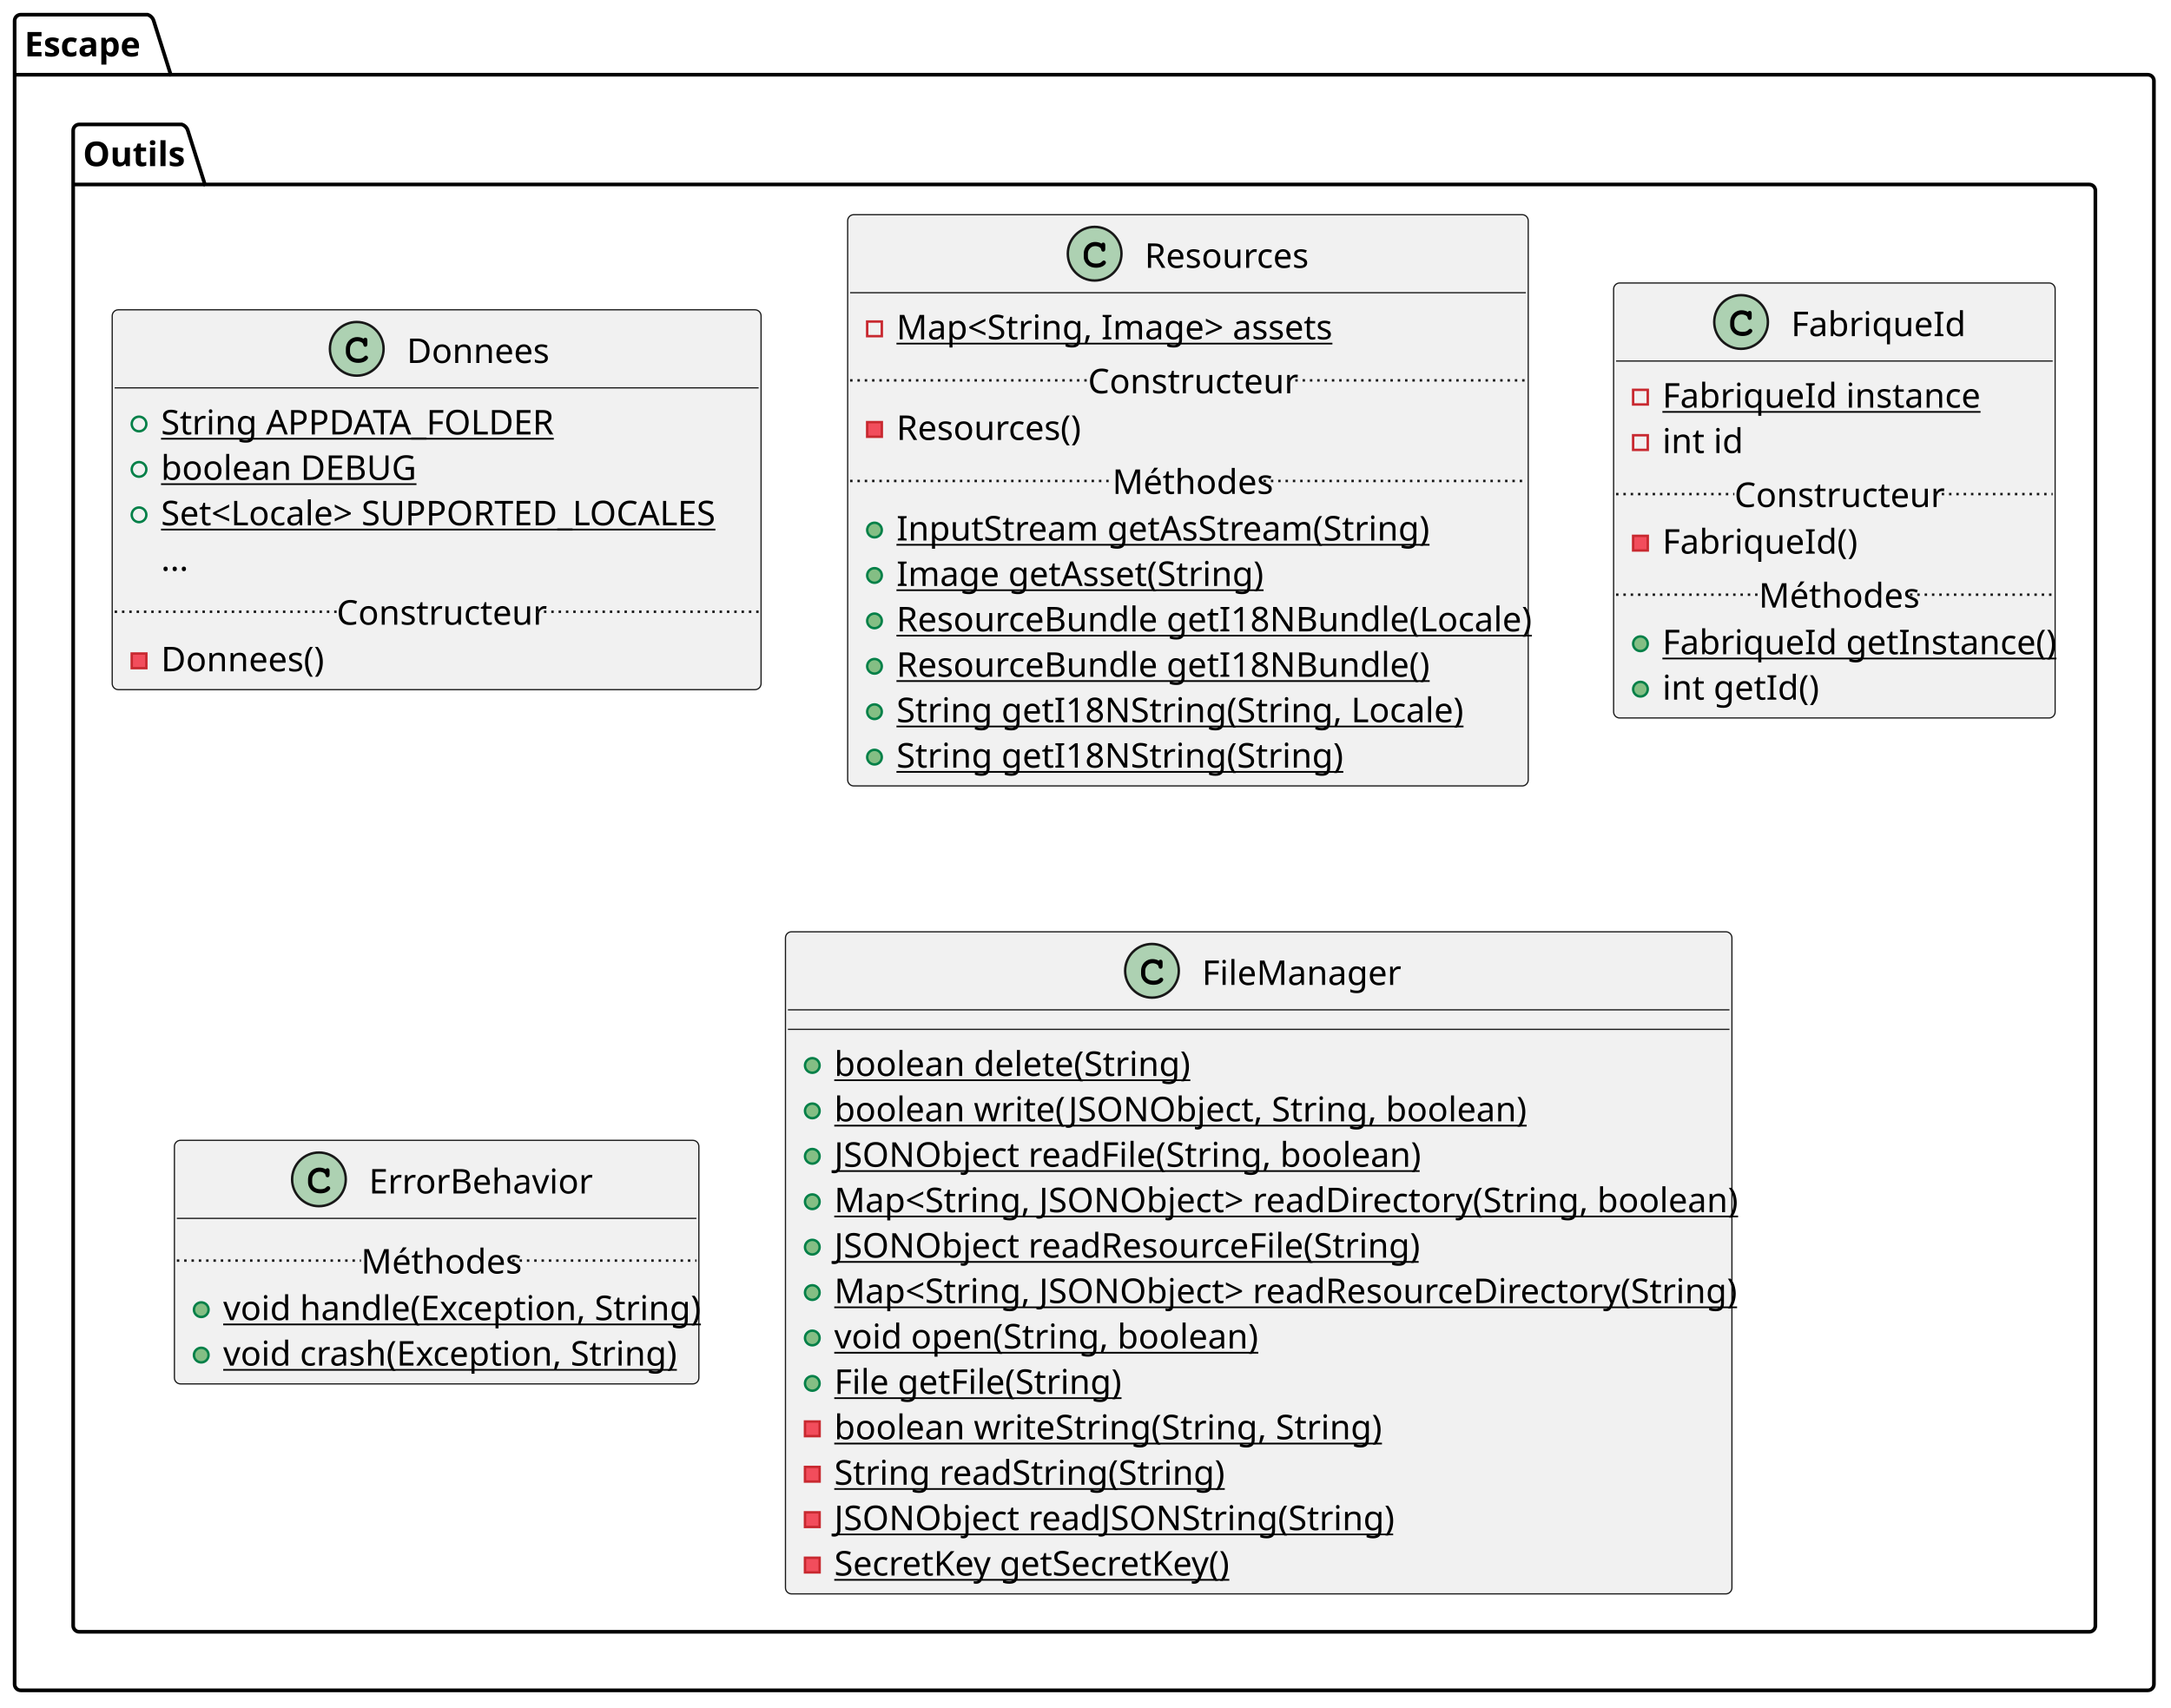
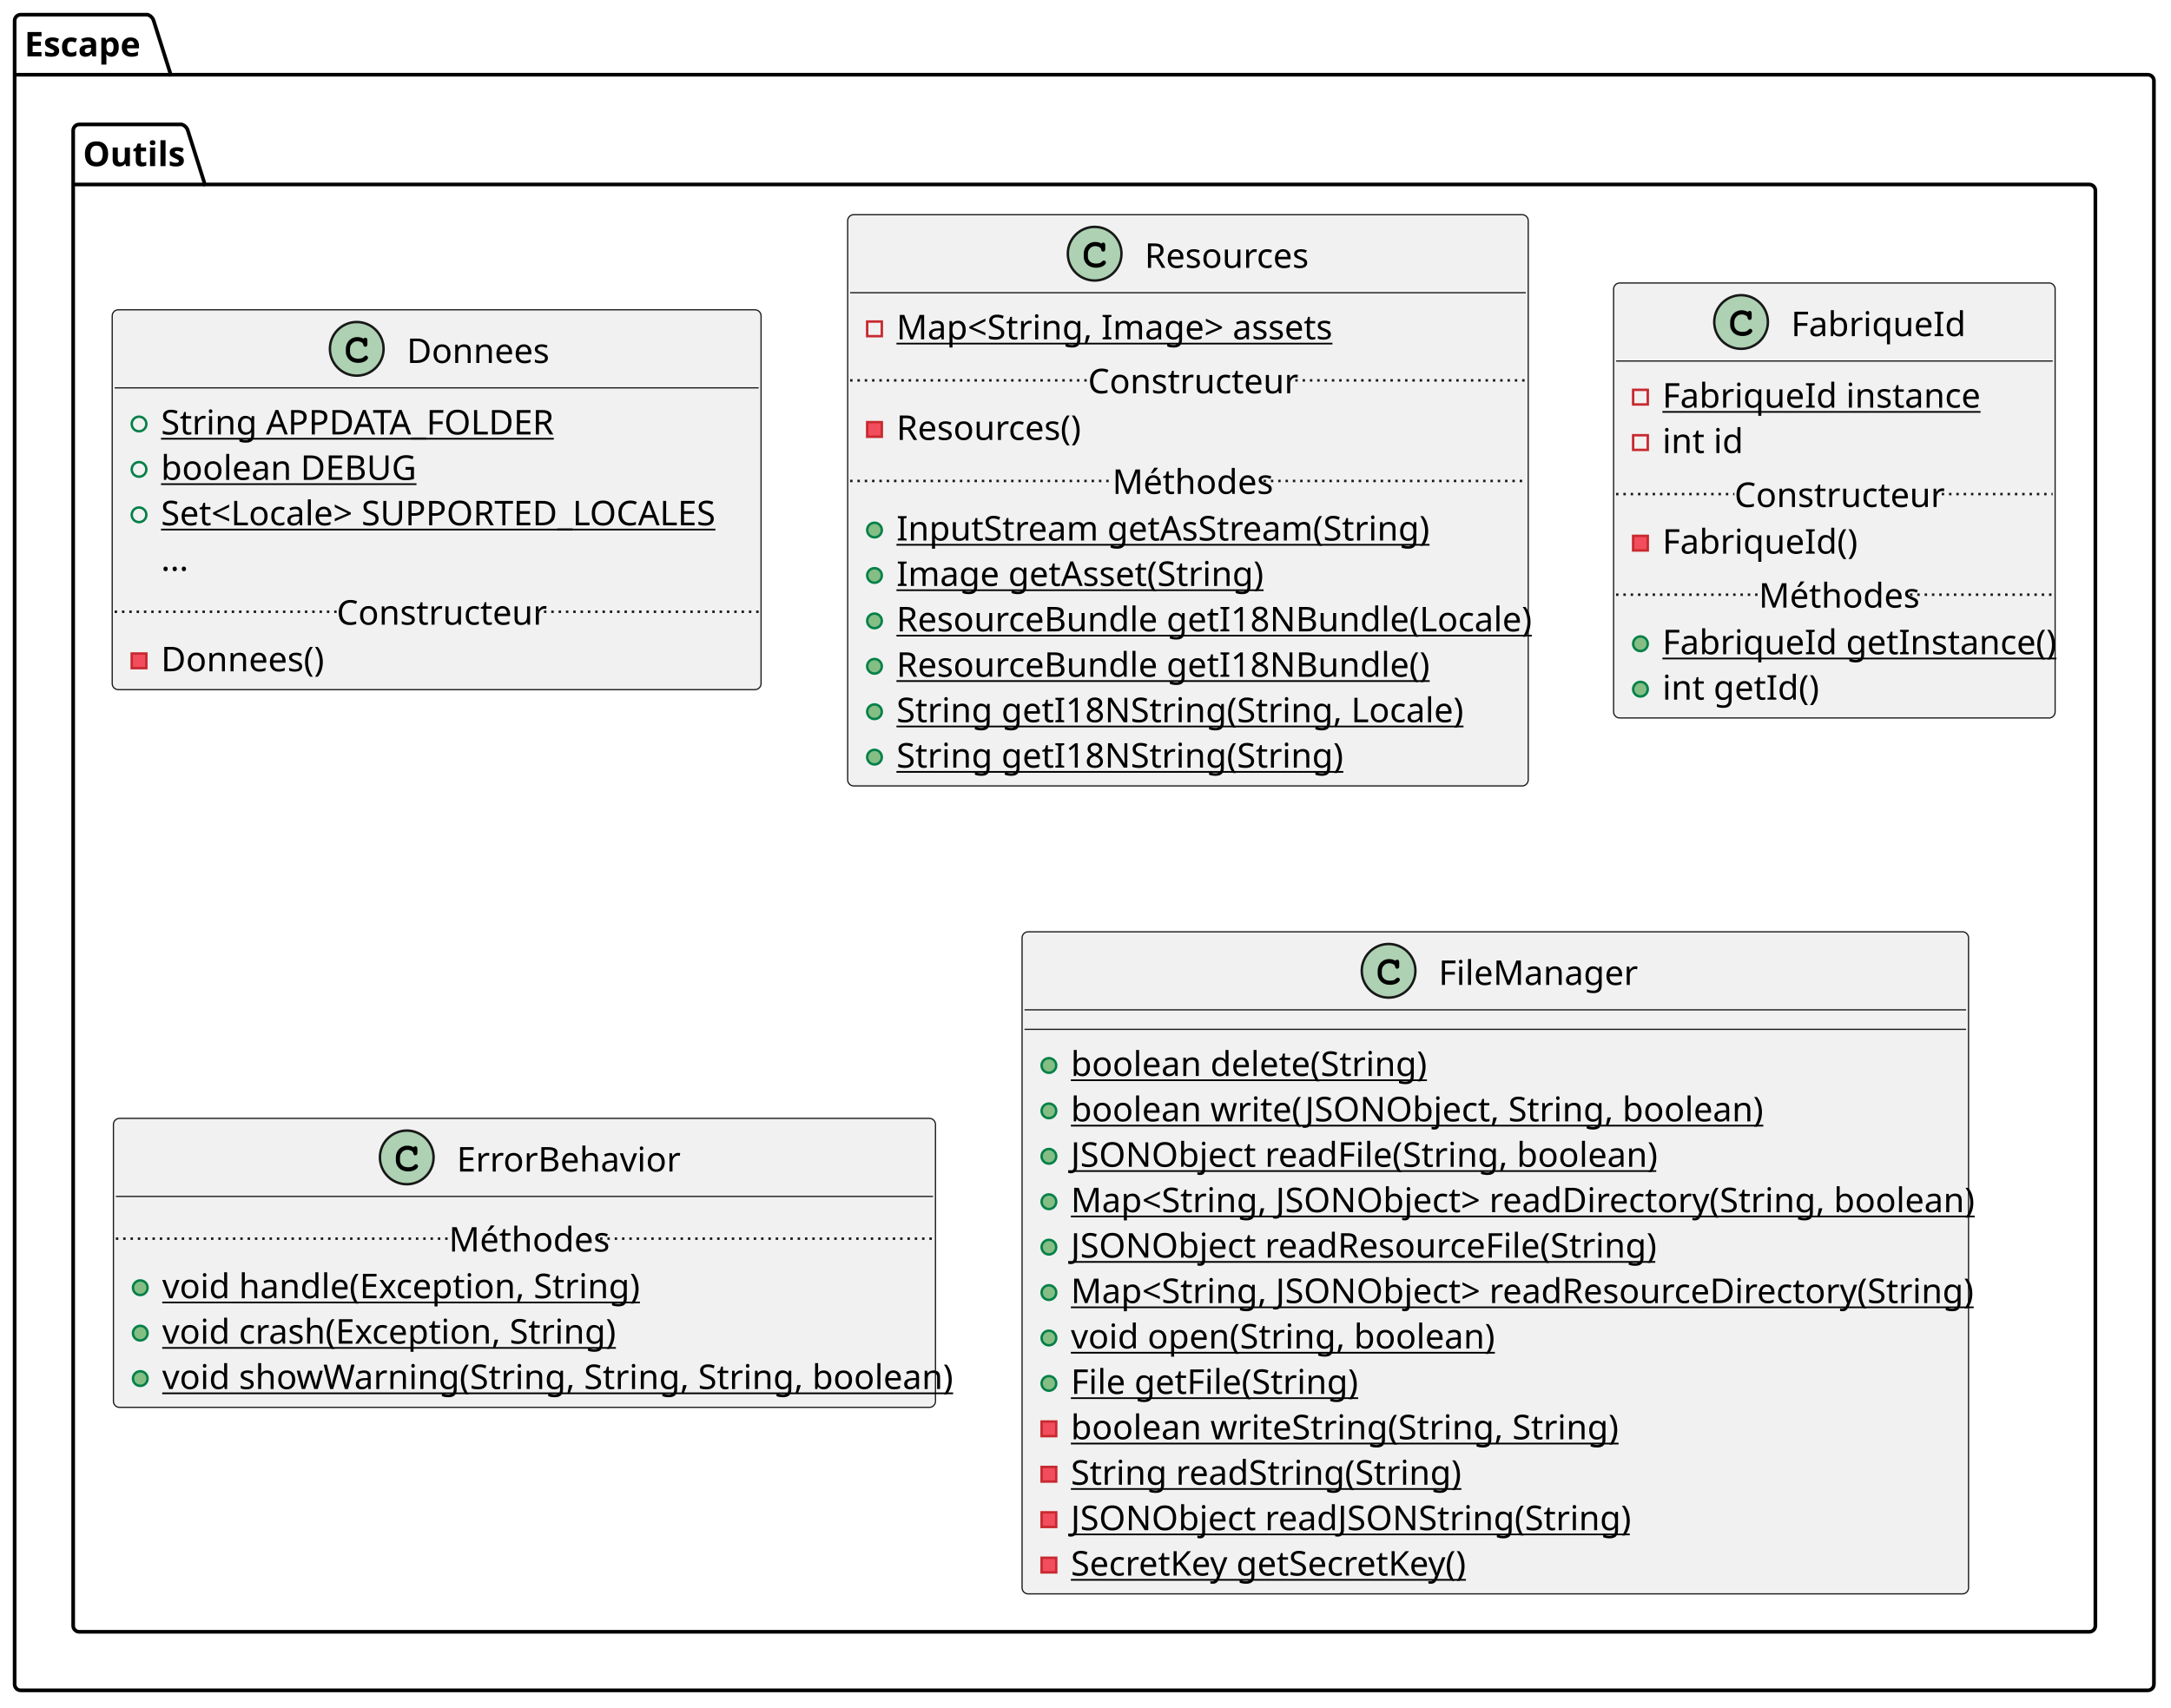
<svg xmlns="http://www.w3.org/2000/svg" contentStyleType="text/css" height="700px" preserveAspectRatio="none" style="width:890px;height:700px;background:#FFFFFF;" version="1.1" viewBox="0 0 890 700" width="890px" zoomAndPan="magnify">
  <defs />
  <g>
    <g id="cluster_Escape">
      <path d="M8.5,6.014 L60.5,6.014 A3.75,3.75 0 0 1 63,8.514 L70,30.635 L880.5,30.635 A2.5,2.5 0 0 1 883,33.135 L883,690.514 A2.5,2.5 0 0 1 880.5,693.014 L8.5,693.014 A2.5,2.5 0 0 1 6,690.514 L6,8.514 A2.5,2.5 0 0 1 8.5,6.014 " fill="none" style="stroke:#000000;stroke-width:1.5;" />
      <line style="stroke:#000000;stroke-width:1.5;" x1="6" x2="70" y1="30.635" y2="30.635" />
      <text fill="#000000" font-family="sans-serif" font-size="14" font-weight="bold" lengthAdjust="spacing" textLength="51" x="10" y="23.121">Escape</text>
    </g>
    <g id="cluster_Outils">
      <path d="M32.5,51.014 L74.5,51.014 A3.75,3.75 0 0 1 77,53.514 L84,75.635 L856.5,75.635 A2.5,2.5 0 0 1 859,78.135 L859,666.514 A2.5,2.5 0 0 1 856.5,669.014 L32.5,669.014 A2.5,2.5 0 0 1 30,666.514 L30,53.514 A2.5,2.5 0 0 1 32.5,51.014 " fill="none" style="stroke:#000000;stroke-width:1.5;" />
      <line style="stroke:#000000;stroke-width:1.5;" x1="30" x2="84" y1="75.635" y2="75.635" />
      <text fill="#000000" font-family="sans-serif" font-size="14" font-weight="bold" lengthAdjust="spacing" textLength="41" x="34" y="68.121">Outils</text>
    </g>
    <g id="elem_Donnees">
      <rect codeLine="3" fill="#F1F1F1" height="155.727" id="Donnees" rx="2.5" ry="2.5" style="stroke:#181818;stroke-width:0.5;" width="266" x="46" y="127.014" />
      <ellipse cx="146.25" cy="143.014" fill="#ADD1B2" rx="11" ry="11" style="stroke:#181818;stroke-width:1.0;" />
      <path d="M149.016,138.889 Q149.172,138.67 149.359,138.56 Q149.547,138.451 149.766,138.451 Q150.141,138.451 150.375,138.717 Q150.609,138.967 150.609,139.576 L150.609,141.029 Q150.609,141.639 150.375,141.904 Q150.141,142.17 149.766,142.17 Q149.422,142.17 149.219,141.967 Q149.016,141.779 148.906,141.264 Q148.859,140.904 148.672,140.717 Q148.344,140.342 147.734,140.123 Q147.125,139.904 146.5,139.904 Q145.734,139.904 145.094,140.232 Q144.469,140.56 143.969,141.31 Q143.484,142.06 143.484,143.092 L143.484,144.185 Q143.484,145.42 144.375,146.248 Q145.266,147.06 146.859,147.06 Q147.797,147.06 148.453,146.81 Q148.844,146.654 149.266,146.217 Q149.531,145.951 149.672,145.873 Q149.828,145.795 150.031,145.795 Q150.359,145.795 150.609,146.06 Q150.875,146.31 150.875,146.654 Q150.875,146.998 150.531,147.404 Q150.031,147.982 149.234,148.31 Q148.156,148.764 146.859,148.764 Q145.344,148.764 144.141,148.139 Q143.156,147.639 142.469,146.576 Q141.781,145.498 141.781,144.217 L141.781,143.06 Q141.781,141.732 142.391,140.592 Q143.016,139.435 144.109,138.826 Q145.203,138.201 146.438,138.201 Q147.172,138.201 147.812,138.373 Q148.469,138.529 149.016,138.889 Z " fill="#000000" />
      <text fill="#000000" font-family="sans-serif" font-size="14" lengthAdjust="spacing" textLength="57" x="166.75" y="148.81">Donnees</text>
      <line style="stroke:#181818;stroke-width:0.5;" x1="47" x2="311" y1="159.014" y2="159.014" />
      <ellipse cx="57" cy="173.824" fill="none" rx="3" ry="3" style="stroke:#038048;stroke-width:1.0;" />
      <text fill="#000000" font-family="sans-serif" font-size="14" lengthAdjust="spacing" text-decoration="underline" textLength="170" x="66" y="178.121">String APPDATA_FOLDER</text>
      <ellipse cx="57" cy="192.445" fill="none" rx="3" ry="3" style="stroke:#038048;stroke-width:1.0;" />
      <text fill="#000000" font-family="sans-serif" font-size="14" lengthAdjust="spacing" text-decoration="underline" textLength="103" x="66" y="196.742">boolean DEBUG</text>
      <ellipse cx="57" cy="211.066" fill="none" rx="3" ry="3" style="stroke:#038048;stroke-width:1.0;" />
      <text fill="#000000" font-family="sans-serif" font-size="14" lengthAdjust="spacing" text-decoration="underline" textLength="240" x="66" y="215.363">Set&lt;Locale&gt; SUPPORTED_LOCALES</text>
      <text fill="#000000" font-family="sans-serif" font-size="14" lengthAdjust="spacing" textLength="12" x="66" y="233.984">...</text>
      <rect fill="#F24D5C" height="6" style="stroke:#C82930;stroke-width:1.0;" width="6" x="54" y="267.93" />
      <text fill="#000000" font-family="sans-serif" font-size="14" lengthAdjust="spacing" textLength="67" x="66" y="275.227">Donnees()</text>
      <line style="stroke:#181818;stroke-width:1.0;stroke-dasharray:1.0,2.0;" x1="47" x2="138" y1="250.809" y2="250.809" />
      <text fill="#000000" font-family="sans-serif" font-size="14" lengthAdjust="spacing" textLength="82" x="138" y="256.106">Constructeur</text>
      <line style="stroke:#181818;stroke-width:1.0;stroke-dasharray:1.0,2.0;" x1="220" x2="311" y1="250.809" y2="250.809" />
    </g>
    <g id="elem_Resources">
      <rect codeLine="12" fill="#F1F1F1" height="234.211" id="Resources" rx="2.5" ry="2.5" style="stroke:#181818;stroke-width:0.5;" width="279" x="347.5" y="88.014" />
      <ellipse cx="448.75" cy="104.014" fill="#ADD1B2" rx="11" ry="11" style="stroke:#181818;stroke-width:1.0;" />
      <path d="M451.516,99.889 Q451.672,99.67 451.859,99.561 Q452.047,99.451 452.266,99.451 Q452.641,99.451 452.875,99.717 Q453.109,99.967 453.109,100.576 L453.109,102.029 Q453.109,102.639 452.875,102.904 Q452.641,103.17 452.266,103.17 Q451.922,103.17 451.719,102.967 Q451.516,102.779 451.406,102.264 Q451.359,101.904 451.172,101.717 Q450.844,101.342 450.234,101.123 Q449.625,100.904 449,100.904 Q448.234,100.904 447.594,101.232 Q446.969,101.561 446.469,102.311 Q445.984,103.061 445.984,104.092 L445.984,105.186 Q445.984,106.42 446.875,107.248 Q447.766,108.061 449.359,108.061 Q450.297,108.061 450.953,107.811 Q451.344,107.654 451.766,107.217 Q452.031,106.951 452.172,106.873 Q452.328,106.795 452.531,106.795 Q452.859,106.795 453.109,107.061 Q453.375,107.311 453.375,107.654 Q453.375,107.998 453.031,108.404 Q452.531,108.982 451.734,109.311 Q450.656,109.764 449.359,109.764 Q447.844,109.764 446.641,109.139 Q445.656,108.639 444.969,107.576 Q444.281,106.498 444.281,105.217 L444.281,104.061 Q444.281,102.732 444.891,101.592 Q445.516,100.436 446.609,99.826 Q447.703,99.201 448.938,99.201 Q449.672,99.201 450.312,99.373 Q450.969,99.529 451.516,99.889 Z " fill="#000000" />
      <text fill="#000000" font-family="sans-serif" font-size="14" lengthAdjust="spacing" textLength="68" x="469.25" y="109.811">Resources</text>
      <line style="stroke:#181818;stroke-width:0.5;" x1="348.5" x2="625.5" y1="120.014" y2="120.014" />
      <rect fill="none" height="6" style="stroke:#C82930;stroke-width:1.0;" width="6" x="355.5" y="131.824" />
      <text fill="#000000" font-family="sans-serif" font-size="14" lengthAdjust="spacing" text-decoration="underline" textLength="171" x="367.5" y="139.121">Map&lt;String, Image&gt; assets</text>
      <rect fill="#F24D5C" height="6" style="stroke:#C82930;stroke-width:1.0;" width="6" x="355.5" y="173.066" />
      <text fill="#000000" font-family="sans-serif" font-size="14" lengthAdjust="spacing" textLength="78" x="367.5" y="180.363">Resources()</text>
      <line style="stroke:#181818;stroke-width:1.0;stroke-dasharray:1.0,2.0;" x1="348.5" x2="446" y1="155.945" y2="155.945" />
      <text fill="#000000" font-family="sans-serif" font-size="14" lengthAdjust="spacing" textLength="82" x="446" y="161.242">Constructeur</text>
      <line style="stroke:#181818;stroke-width:1.0;stroke-dasharray:1.0,2.0;" x1="528" x2="625.5" y1="155.945" y2="155.945" />
      <ellipse cx="358.5" cy="217.309" fill="#84BE84" rx="3" ry="3" style="stroke:#038048;stroke-width:1.0;" />
      <text fill="#000000" font-family="sans-serif" font-size="14" lengthAdjust="spacing" text-decoration="underline" textLength="208" x="367.5" y="221.606">InputStream getAsStream(String)</text>
      <ellipse cx="358.5" cy="235.93" fill="#84BE84" rx="3" ry="3" style="stroke:#038048;stroke-width:1.0;" />
      <text fill="#000000" font-family="sans-serif" font-size="14" lengthAdjust="spacing" text-decoration="underline" textLength="144" x="367.5" y="240.227">Image getAsset(String)</text>
      <ellipse cx="358.5" cy="254.551" fill="#84BE84" rx="3" ry="3" style="stroke:#038048;stroke-width:1.0;" />
      <text fill="#000000" font-family="sans-serif" font-size="14" lengthAdjust="spacing" text-decoration="underline" textLength="253" x="367.5" y="258.848">ResourceBundle getI18NBundle(Locale)</text>
      <ellipse cx="358.5" cy="273.172" fill="#84BE84" rx="3" ry="3" style="stroke:#038048;stroke-width:1.0;" />
      <text fill="#000000" font-family="sans-serif" font-size="14" lengthAdjust="spacing" text-decoration="underline" textLength="211" x="367.5" y="277.469">ResourceBundle getI18NBundle()</text>
      <ellipse cx="358.5" cy="291.793" fill="#84BE84" rx="3" ry="3" style="stroke:#038048;stroke-width:1.0;" />
      <text fill="#000000" font-family="sans-serif" font-size="14" lengthAdjust="spacing" text-decoration="underline" textLength="223" x="367.5" y="296.09">String getI18NString(String, Locale)</text>
      <ellipse cx="358.5" cy="310.414" fill="#84BE84" rx="3" ry="3" style="stroke:#038048;stroke-width:1.0;" />
      <text fill="#000000" font-family="sans-serif" font-size="14" lengthAdjust="spacing" text-decoration="underline" textLength="173" x="367.5" y="314.711">String getI18NString(String)</text>
      <line style="stroke:#181818;stroke-width:1.0;stroke-dasharray:1.0,2.0;" x1="348.5" x2="456" y1="197.188" y2="197.188" />
      <text fill="#000000" font-family="sans-serif" font-size="14" lengthAdjust="spacing" textLength="62" x="456" y="202.484">Méthodes</text>
      <line style="stroke:#181818;stroke-width:1.0;stroke-dasharray:1.0,2.0;" x1="518" x2="625.5" y1="197.188" y2="197.188" />
    </g>
    <g id="elem_FabriqueId">
      <rect codeLine="25" fill="#F1F1F1" height="178.348" id="FabriqueId" rx="2.5" ry="2.5" style="stroke:#181818;stroke-width:0.5;" width="181" x="661.5" y="116.014" />
      <ellipse cx="713.75" cy="132.014" fill="#ADD1B2" rx="11" ry="11" style="stroke:#181818;stroke-width:1.0;" />
      <path d="M716.516,127.889 Q716.672,127.67 716.859,127.561 Q717.047,127.451 717.266,127.451 Q717.641,127.451 717.875,127.717 Q718.109,127.967 718.109,128.576 L718.109,130.029 Q718.109,130.639 717.875,130.904 Q717.641,131.17 717.266,131.17 Q716.922,131.17 716.719,130.967 Q716.516,130.779 716.406,130.264 Q716.359,129.904 716.172,129.717 Q715.844,129.342 715.234,129.123 Q714.625,128.904 714,128.904 Q713.234,128.904 712.594,129.232 Q711.969,129.56 711.469,130.31 Q710.984,131.06 710.984,132.092 L710.984,133.185 Q710.984,134.42 711.875,135.248 Q712.766,136.06 714.359,136.06 Q715.297,136.06 715.953,135.81 Q716.344,135.654 716.766,135.217 Q717.031,134.951 717.172,134.873 Q717.328,134.795 717.531,134.795 Q717.859,134.795 718.109,135.06 Q718.375,135.31 718.375,135.654 Q718.375,135.998 718.031,136.404 Q717.531,136.982 716.734,137.31 Q715.656,137.764 714.359,137.764 Q712.844,137.764 711.641,137.139 Q710.656,136.639 709.969,135.576 Q709.281,134.498 709.281,133.217 L709.281,132.06 Q709.281,130.732 709.891,129.592 Q710.516,128.435 711.609,127.826 Q712.703,127.201 713.938,127.201 Q714.672,127.201 715.312,127.373 Q715.969,127.529 716.516,127.889 Z " fill="#000000" />
      <text fill="#000000" font-family="sans-serif" font-size="14" lengthAdjust="spacing" textLength="68" x="734.25" y="137.81">FabriqueId</text>
      <line style="stroke:#181818;stroke-width:0.5;" x1="662.5" x2="841.5" y1="148.014" y2="148.014" />
      <rect fill="none" height="6" style="stroke:#C82930;stroke-width:1.0;" width="6" x="669.5" y="159.824" />
      <text fill="#000000" font-family="sans-serif" font-size="14" lengthAdjust="spacing" text-decoration="underline" textLength="125" x="681.5" y="167.121">FabriqueId instance</text>
      <rect fill="none" height="6" style="stroke:#C82930;stroke-width:1.0;" width="6" x="669.5" y="178.445" />
      <text fill="#000000" font-family="sans-serif" font-size="14" lengthAdjust="spacing" textLength="30" x="681.5" y="185.742">int id</text>
      <rect fill="#F24D5C" height="6" style="stroke:#C82930;stroke-width:1.0;" width="6" x="669.5" y="219.688" />
      <text fill="#000000" font-family="sans-serif" font-size="14" lengthAdjust="spacing" textLength="78" x="681.5" y="226.984">FabriqueId()</text>
      <line style="stroke:#181818;stroke-width:1.0;stroke-dasharray:1.0,2.0;" x1="662.5" x2="711" y1="202.566" y2="202.566" />
      <text fill="#000000" font-family="sans-serif" font-size="14" lengthAdjust="spacing" textLength="82" x="711" y="207.863">Constructeur</text>
      <line style="stroke:#181818;stroke-width:1.0;stroke-dasharray:1.0,2.0;" x1="793" x2="841.5" y1="202.566" y2="202.566" />
      <ellipse cx="672.5" cy="263.93" fill="#84BE84" rx="3" ry="3" style="stroke:#038048;stroke-width:1.0;" />
      <text fill="#000000" font-family="sans-serif" font-size="14" lengthAdjust="spacing" text-decoration="underline" textLength="155" x="681.5" y="268.227">FabriqueId getInstance()</text>
      <ellipse cx="672.5" cy="282.551" fill="#84BE84" rx="3" ry="3" style="stroke:#038048;stroke-width:1.0;" />
      <text fill="#000000" font-family="sans-serif" font-size="14" lengthAdjust="spacing" textLength="60" x="681.5" y="286.848">int getId()</text>
      <line style="stroke:#181818;stroke-width:1.0;stroke-dasharray:1.0,2.0;" x1="662.5" x2="721" y1="243.809" y2="243.809" />
      <text fill="#000000" font-family="sans-serif" font-size="14" lengthAdjust="spacing" textLength="62" x="721" y="249.106">Méthodes</text>
      <line style="stroke:#181818;stroke-width:1.0;stroke-dasharray:1.0,2.0;" x1="783" x2="841.5" y1="243.809" y2="243.809" />
    </g>
    <g id="elem_ErrorBehavior">
-       <rect codeLine="36" fill="#F1F1F1" height="99.863" id="ErrorBehavior" rx="2.5" ry="2.5" style="stroke:#181818;stroke-width:0.5;" width="215" x="71.5" y="467.514" />
-       <ellipse cx="130.75" cy="483.514" fill="#ADD1B2" rx="11" ry="11" style="stroke:#181818;stroke-width:1.0;" />
-       <path d="M133.516,479.389 Q133.672,479.17 133.859,479.06 Q134.047,478.951 134.266,478.951 Q134.641,478.951 134.875,479.217 Q135.109,479.467 135.109,480.076 L135.109,481.529 Q135.109,482.139 134.875,482.404 Q134.641,482.67 134.266,482.67 Q133.922,482.67 133.719,482.467 Q133.516,482.279 133.406,481.764 Q133.359,481.404 133.172,481.217 Q132.844,480.842 132.234,480.623 Q131.625,480.404 131,480.404 Q130.234,480.404 129.594,480.732 Q128.969,481.06 128.469,481.81 Q127.984,482.56 127.984,483.592 L127.984,484.685 Q127.984,485.92 128.875,486.748 Q129.766,487.56 131.359,487.56 Q132.297,487.56 132.953,487.31 Q133.344,487.154 133.766,486.717 Q134.031,486.451 134.172,486.373 Q134.328,486.295 134.531,486.295 Q134.859,486.295 135.109,486.56 Q135.375,486.81 135.375,487.154 Q135.375,487.498 135.031,487.904 Q134.531,488.482 133.734,488.81 Q132.656,489.264 131.359,489.264 Q129.844,489.264 128.641,488.639 Q127.656,488.139 126.969,487.076 Q126.281,485.998 126.281,484.717 L126.281,483.56 Q126.281,482.232 126.891,481.092 Q127.516,479.935 128.609,479.326 Q129.703,478.701 130.938,478.701 Q131.672,478.701 132.312,478.873 Q132.969,479.029 133.516,479.389 Z " fill="#000000" />
-       <text fill="#000000" font-family="sans-serif" font-size="14" lengthAdjust="spacing" textLength="88" x="151.25" y="489.31">ErrorBehavior</text>
-       <line style="stroke:#181818;stroke-width:0.5;" x1="72.5" x2="285.5" y1="499.514" y2="499.514" />
-       <ellipse cx="82.5" cy="536.945" fill="#84BE84" rx="3" ry="3" style="stroke:#038048;stroke-width:1.0;" />
-       <text fill="#000000" font-family="sans-serif" font-size="14" lengthAdjust="spacing" text-decoration="underline" textLength="189" x="91.5" y="541.242">void handle(Exception, String)</text>
-       <ellipse cx="82.5" cy="555.566" fill="#84BE84" rx="3" ry="3" style="stroke:#038048;stroke-width:1.0;" />
-       <text fill="#000000" font-family="sans-serif" font-size="14" lengthAdjust="spacing" text-decoration="underline" textLength="181" x="91.5" y="559.863">void crash(Exception, String)</text>
-       <line style="stroke:#181818;stroke-width:1.0;stroke-dasharray:1.0,2.0;" x1="72.5" x2="148" y1="516.824" y2="516.824" />
-       <text fill="#000000" font-family="sans-serif" font-size="14" lengthAdjust="spacing" textLength="62" x="148" y="522.121">Méthodes</text>
-       <line style="stroke:#181818;stroke-width:1.0;stroke-dasharray:1.0,2.0;" x1="210" x2="285.5" y1="516.824" y2="516.824" />
+       <rect codeLine="35" fill="#F1F1F1" height="118.484" id="ErrorBehavior" rx="2.5" ry="2.5" style="stroke:#181818;stroke-width:0.5;" width="337" x="46.5" y="458.514" />
+       <ellipse cx="166.75" cy="474.514" fill="#ADD1B2" rx="11" ry="11" style="stroke:#181818;stroke-width:1.0;" />
+       <path d="M169.516,470.389 Q169.672,470.17 169.859,470.06 Q170.047,469.951 170.266,469.951 Q170.641,469.951 170.875,470.217 Q171.109,470.467 171.109,471.076 L171.109,472.529 Q171.109,473.139 170.875,473.404 Q170.641,473.67 170.266,473.67 Q169.922,473.67 169.719,473.467 Q169.516,473.279 169.406,472.764 Q169.359,472.404 169.172,472.217 Q168.844,471.842 168.234,471.623 Q167.625,471.404 167,471.404 Q166.234,471.404 165.594,471.732 Q164.969,472.06 164.469,472.81 Q163.984,473.56 163.984,474.592 L163.984,475.685 Q163.984,476.92 164.875,477.748 Q165.766,478.56 167.359,478.56 Q168.297,478.56 168.953,478.31 Q169.344,478.154 169.766,477.717 Q170.031,477.451 170.172,477.373 Q170.328,477.295 170.531,477.295 Q170.859,477.295 171.109,477.56 Q171.375,477.81 171.375,478.154 Q171.375,478.498 171.031,478.904 Q170.531,479.482 169.734,479.81 Q168.656,480.264 167.359,480.264 Q165.844,480.264 164.641,479.639 Q163.656,479.139 162.969,478.076 Q162.281,476.998 162.281,475.717 L162.281,474.56 Q162.281,473.232 162.891,472.092 Q163.516,470.935 164.609,470.326 Q165.703,469.701 166.938,469.701 Q167.672,469.701 168.312,469.873 Q168.969,470.029 169.516,470.389 Z " fill="#000000" />
+       <text fill="#000000" font-family="sans-serif" font-size="14" lengthAdjust="spacing" textLength="88" x="187.25" y="480.31">ErrorBehavior</text>
+       <line style="stroke:#181818;stroke-width:0.5;" x1="47.5" x2="382.5" y1="490.514" y2="490.514" />
+       <ellipse cx="57.5" cy="527.945" fill="#84BE84" rx="3" ry="3" style="stroke:#038048;stroke-width:1.0;" />
+       <text fill="#000000" font-family="sans-serif" font-size="14" lengthAdjust="spacing" text-decoration="underline" textLength="189" x="66.5" y="532.242">void handle(Exception, String)</text>
+       <ellipse cx="57.5" cy="546.566" fill="#84BE84" rx="3" ry="3" style="stroke:#038048;stroke-width:1.0;" />
+       <text fill="#000000" font-family="sans-serif" font-size="14" lengthAdjust="spacing" text-decoration="underline" textLength="181" x="66.5" y="550.863">void crash(Exception, String)</text>
+       <ellipse cx="57.5" cy="565.188" fill="#84BE84" rx="3" ry="3" style="stroke:#038048;stroke-width:1.0;" />
+       <text fill="#000000" font-family="sans-serif" font-size="14" lengthAdjust="spacing" text-decoration="underline" textLength="311" x="66.5" y="569.484">void showWarning(String, String, String, boolean)</text>
+       <line style="stroke:#181818;stroke-width:1.0;stroke-dasharray:1.0,2.0;" x1="47.5" x2="184" y1="507.824" y2="507.824" />
+       <text fill="#000000" font-family="sans-serif" font-size="14" lengthAdjust="spacing" textLength="62" x="184" y="513.121">Méthodes</text>
+       <line style="stroke:#181818;stroke-width:1.0;stroke-dasharray:1.0,2.0;" x1="246" x2="382.5" y1="507.824" y2="507.824" />
    </g>
    <g id="elem_FileManager">
-       <rect codeLine="42" fill="#F1F1F1" height="271.453" id="FileManager" rx="2.5" ry="2.5" style="stroke:#181818;stroke-width:0.5;" width="388" x="322" y="382.014" />
-       <ellipse cx="472.25" cy="398.014" fill="#ADD1B2" rx="11" ry="11" style="stroke:#181818;stroke-width:1.0;" />
-       <path d="M475.016,393.889 Q475.172,393.67 475.359,393.56 Q475.547,393.451 475.766,393.451 Q476.141,393.451 476.375,393.717 Q476.609,393.967 476.609,394.576 L476.609,396.029 Q476.609,396.639 476.375,396.904 Q476.141,397.17 475.766,397.17 Q475.422,397.17 475.219,396.967 Q475.016,396.779 474.906,396.264 Q474.859,395.904 474.672,395.717 Q474.344,395.342 473.734,395.123 Q473.125,394.904 472.5,394.904 Q471.734,394.904 471.094,395.232 Q470.469,395.56 469.969,396.31 Q469.484,397.06 469.484,398.092 L469.484,399.185 Q469.484,400.42 470.375,401.248 Q471.266,402.06 472.859,402.06 Q473.797,402.06 474.453,401.81 Q474.844,401.654 475.266,401.217 Q475.531,400.951 475.672,400.873 Q475.828,400.795 476.031,400.795 Q476.359,400.795 476.609,401.06 Q476.875,401.31 476.875,401.654 Q476.875,401.998 476.531,402.404 Q476.031,402.982 475.234,403.31 Q474.156,403.764 472.859,403.764 Q471.344,403.764 470.141,403.139 Q469.156,402.639 468.469,401.576 Q467.781,400.498 467.781,399.217 L467.781,398.06 Q467.781,396.732 468.391,395.592 Q469.016,394.435 470.109,393.826 Q471.203,393.201 472.438,393.201 Q473.172,393.201 473.812,393.373 Q474.469,393.529 475.016,393.889 Z " fill="#000000" />
-       <text fill="#000000" font-family="sans-serif" font-size="14" lengthAdjust="spacing" textLength="79" x="492.75" y="403.81">FileManager</text>
-       <line style="stroke:#181818;stroke-width:0.5;" x1="323" x2="709" y1="414.014" y2="414.014" />
-       <line style="stroke:#181818;stroke-width:0.5;" x1="323" x2="709" y1="422.014" y2="422.014" />
-       <ellipse cx="333" cy="436.824" fill="#84BE84" rx="3" ry="3" style="stroke:#038048;stroke-width:1.0;" />
-       <text fill="#000000" font-family="sans-serif" font-size="14" lengthAdjust="spacing" text-decoration="underline" textLength="141" x="342" y="441.121">boolean delete(String)</text>
-       <ellipse cx="333" cy="455.445" fill="#84BE84" rx="3" ry="3" style="stroke:#038048;stroke-width:1.0;" />
-       <text fill="#000000" font-family="sans-serif" font-size="14" lengthAdjust="spacing" text-decoration="underline" textLength="274" x="342" y="459.742">boolean write(JSONObject, String, boolean)</text>
-       <ellipse cx="333" cy="474.066" fill="#84BE84" rx="3" ry="3" style="stroke:#038048;stroke-width:1.0;" />
-       <text fill="#000000" font-family="sans-serif" font-size="14" lengthAdjust="spacing" text-decoration="underline" textLength="238" x="342" y="478.363">JSONObject readFile(String, boolean)</text>
-       <ellipse cx="333" cy="492.688" fill="#84BE84" rx="3" ry="3" style="stroke:#038048;stroke-width:1.0;" />
-       <text fill="#000000" font-family="sans-serif" font-size="14" lengthAdjust="spacing" text-decoration="underline" textLength="360" x="342" y="496.984">Map&lt;String, JSONObject&gt; readDirectory(String, boolean)</text>
-       <ellipse cx="333" cy="511.309" fill="#84BE84" rx="3" ry="3" style="stroke:#038048;stroke-width:1.0;" />
-       <text fill="#000000" font-family="sans-serif" font-size="14" lengthAdjust="spacing" text-decoration="underline" textLength="240" x="342" y="515.606">JSONObject readResourceFile(String)</text>
-       <ellipse cx="333" cy="529.93" fill="#84BE84" rx="3" ry="3" style="stroke:#038048;stroke-width:1.0;" />
-       <text fill="#000000" font-family="sans-serif" font-size="14" lengthAdjust="spacing" text-decoration="underline" textLength="362" x="342" y="534.227">Map&lt;String, JSONObject&gt; readResourceDirectory(String)</text>
-       <ellipse cx="333" cy="548.551" fill="#84BE84" rx="3" ry="3" style="stroke:#038048;stroke-width:1.0;" />
-       <text fill="#000000" font-family="sans-serif" font-size="14" lengthAdjust="spacing" text-decoration="underline" textLength="168" x="342" y="552.848">void open(String, boolean)</text>
-       <ellipse cx="333" cy="567.172" fill="#84BE84" rx="3" ry="3" style="stroke:#038048;stroke-width:1.0;" />
-       <text fill="#000000" font-family="sans-serif" font-size="14" lengthAdjust="spacing" text-decoration="underline" textLength="117" x="342" y="571.469">File getFile(String)</text>
-       <rect fill="#F24D5C" height="6" style="stroke:#C82930;stroke-width:1.0;" width="6" x="330" y="582.793" />
-       <text fill="#000000" font-family="sans-serif" font-size="14" lengthAdjust="spacing" text-decoration="underline" textLength="213" x="342" y="590.09">boolean writeString(String, String)</text>
-       <rect fill="#F24D5C" height="6" style="stroke:#C82930;stroke-width:1.0;" width="6" x="330" y="601.414" />
-       <text fill="#000000" font-family="sans-serif" font-size="14" lengthAdjust="spacing" text-decoration="underline" textLength="154" x="342" y="608.711">String readString(String)</text>
-       <rect fill="#F24D5C" height="6" style="stroke:#C82930;stroke-width:1.0;" width="6" x="330" y="620.035" />
-       <text fill="#000000" font-family="sans-serif" font-size="14" lengthAdjust="spacing" text-decoration="underline" textLength="228" x="342" y="627.332">JSONObject readJSONString(String)</text>
-       <rect fill="#F24D5C" height="6" style="stroke:#C82930;stroke-width:1.0;" width="6" x="330" y="638.656" />
-       <text fill="#000000" font-family="sans-serif" font-size="14" lengthAdjust="spacing" text-decoration="underline" textLength="164" x="342" y="645.953">SecretKey getSecretKey()</text>
+       <rect codeLine="42" fill="#F1F1F1" height="271.453" id="FileManager" rx="2.5" ry="2.5" style="stroke:#181818;stroke-width:0.5;" width="388" x="419" y="382.014" />
+       <ellipse cx="569.25" cy="398.014" fill="#ADD1B2" rx="11" ry="11" style="stroke:#181818;stroke-width:1.0;" />
+       <path d="M572.016,393.889 Q572.172,393.67 572.359,393.56 Q572.547,393.451 572.766,393.451 Q573.141,393.451 573.375,393.717 Q573.609,393.967 573.609,394.576 L573.609,396.029 Q573.609,396.639 573.375,396.904 Q573.141,397.17 572.766,397.17 Q572.422,397.17 572.219,396.967 Q572.016,396.779 571.906,396.264 Q571.859,395.904 571.672,395.717 Q571.344,395.342 570.734,395.123 Q570.125,394.904 569.5,394.904 Q568.734,394.904 568.094,395.232 Q567.469,395.56 566.969,396.31 Q566.484,397.06 566.484,398.092 L566.484,399.185 Q566.484,400.42 567.375,401.248 Q568.266,402.06 569.859,402.06 Q570.797,402.06 571.453,401.81 Q571.844,401.654 572.266,401.217 Q572.531,400.951 572.672,400.873 Q572.828,400.795 573.031,400.795 Q573.359,400.795 573.609,401.06 Q573.875,401.31 573.875,401.654 Q573.875,401.998 573.531,402.404 Q573.031,402.982 572.234,403.31 Q571.156,403.764 569.859,403.764 Q568.344,403.764 567.141,403.139 Q566.156,402.639 565.469,401.576 Q564.781,400.498 564.781,399.217 L564.781,398.06 Q564.781,396.732 565.391,395.592 Q566.016,394.435 567.109,393.826 Q568.203,393.201 569.438,393.201 Q570.172,393.201 570.812,393.373 Q571.469,393.529 572.016,393.889 Z " fill="#000000" />
+       <text fill="#000000" font-family="sans-serif" font-size="14" lengthAdjust="spacing" textLength="79" x="589.75" y="403.81">FileManager</text>
+       <line style="stroke:#181818;stroke-width:0.5;" x1="420" x2="806" y1="414.014" y2="414.014" />
+       <line style="stroke:#181818;stroke-width:0.5;" x1="420" x2="806" y1="422.014" y2="422.014" />
+       <ellipse cx="430" cy="436.824" fill="#84BE84" rx="3" ry="3" style="stroke:#038048;stroke-width:1.0;" />
+       <text fill="#000000" font-family="sans-serif" font-size="14" lengthAdjust="spacing" text-decoration="underline" textLength="141" x="439" y="441.121">boolean delete(String)</text>
+       <ellipse cx="430" cy="455.445" fill="#84BE84" rx="3" ry="3" style="stroke:#038048;stroke-width:1.0;" />
+       <text fill="#000000" font-family="sans-serif" font-size="14" lengthAdjust="spacing" text-decoration="underline" textLength="274" x="439" y="459.742">boolean write(JSONObject, String, boolean)</text>
+       <ellipse cx="430" cy="474.066" fill="#84BE84" rx="3" ry="3" style="stroke:#038048;stroke-width:1.0;" />
+       <text fill="#000000" font-family="sans-serif" font-size="14" lengthAdjust="spacing" text-decoration="underline" textLength="238" x="439" y="478.363">JSONObject readFile(String, boolean)</text>
+       <ellipse cx="430" cy="492.688" fill="#84BE84" rx="3" ry="3" style="stroke:#038048;stroke-width:1.0;" />
+       <text fill="#000000" font-family="sans-serif" font-size="14" lengthAdjust="spacing" text-decoration="underline" textLength="360" x="439" y="496.984">Map&lt;String, JSONObject&gt; readDirectory(String, boolean)</text>
+       <ellipse cx="430" cy="511.309" fill="#84BE84" rx="3" ry="3" style="stroke:#038048;stroke-width:1.0;" />
+       <text fill="#000000" font-family="sans-serif" font-size="14" lengthAdjust="spacing" text-decoration="underline" textLength="240" x="439" y="515.606">JSONObject readResourceFile(String)</text>
+       <ellipse cx="430" cy="529.93" fill="#84BE84" rx="3" ry="3" style="stroke:#038048;stroke-width:1.0;" />
+       <text fill="#000000" font-family="sans-serif" font-size="14" lengthAdjust="spacing" text-decoration="underline" textLength="362" x="439" y="534.227">Map&lt;String, JSONObject&gt; readResourceDirectory(String)</text>
+       <ellipse cx="430" cy="548.551" fill="#84BE84" rx="3" ry="3" style="stroke:#038048;stroke-width:1.0;" />
+       <text fill="#000000" font-family="sans-serif" font-size="14" lengthAdjust="spacing" text-decoration="underline" textLength="168" x="439" y="552.848">void open(String, boolean)</text>
+       <ellipse cx="430" cy="567.172" fill="#84BE84" rx="3" ry="3" style="stroke:#038048;stroke-width:1.0;" />
+       <text fill="#000000" font-family="sans-serif" font-size="14" lengthAdjust="spacing" text-decoration="underline" textLength="117" x="439" y="571.469">File getFile(String)</text>
+       <rect fill="#F24D5C" height="6" style="stroke:#C82930;stroke-width:1.0;" width="6" x="427" y="582.793" />
+       <text fill="#000000" font-family="sans-serif" font-size="14" lengthAdjust="spacing" text-decoration="underline" textLength="213" x="439" y="590.09">boolean writeString(String, String)</text>
+       <rect fill="#F24D5C" height="6" style="stroke:#C82930;stroke-width:1.0;" width="6" x="427" y="601.414" />
+       <text fill="#000000" font-family="sans-serif" font-size="14" lengthAdjust="spacing" text-decoration="underline" textLength="154" x="439" y="608.711">String readString(String)</text>
+       <rect fill="#F24D5C" height="6" style="stroke:#C82930;stroke-width:1.0;" width="6" x="427" y="620.035" />
+       <text fill="#000000" font-family="sans-serif" font-size="14" lengthAdjust="spacing" text-decoration="underline" textLength="228" x="439" y="627.332">JSONObject readJSONString(String)</text>
+       <rect fill="#F24D5C" height="6" style="stroke:#C82930;stroke-width:1.0;" width="6" x="427" y="638.656" />
+       <text fill="#000000" font-family="sans-serif" font-size="14" lengthAdjust="spacing" text-decoration="underline" textLength="164" x="439" y="645.953">SecretKey getSecretKey()</text>
    </g>
  </g>
</svg>
